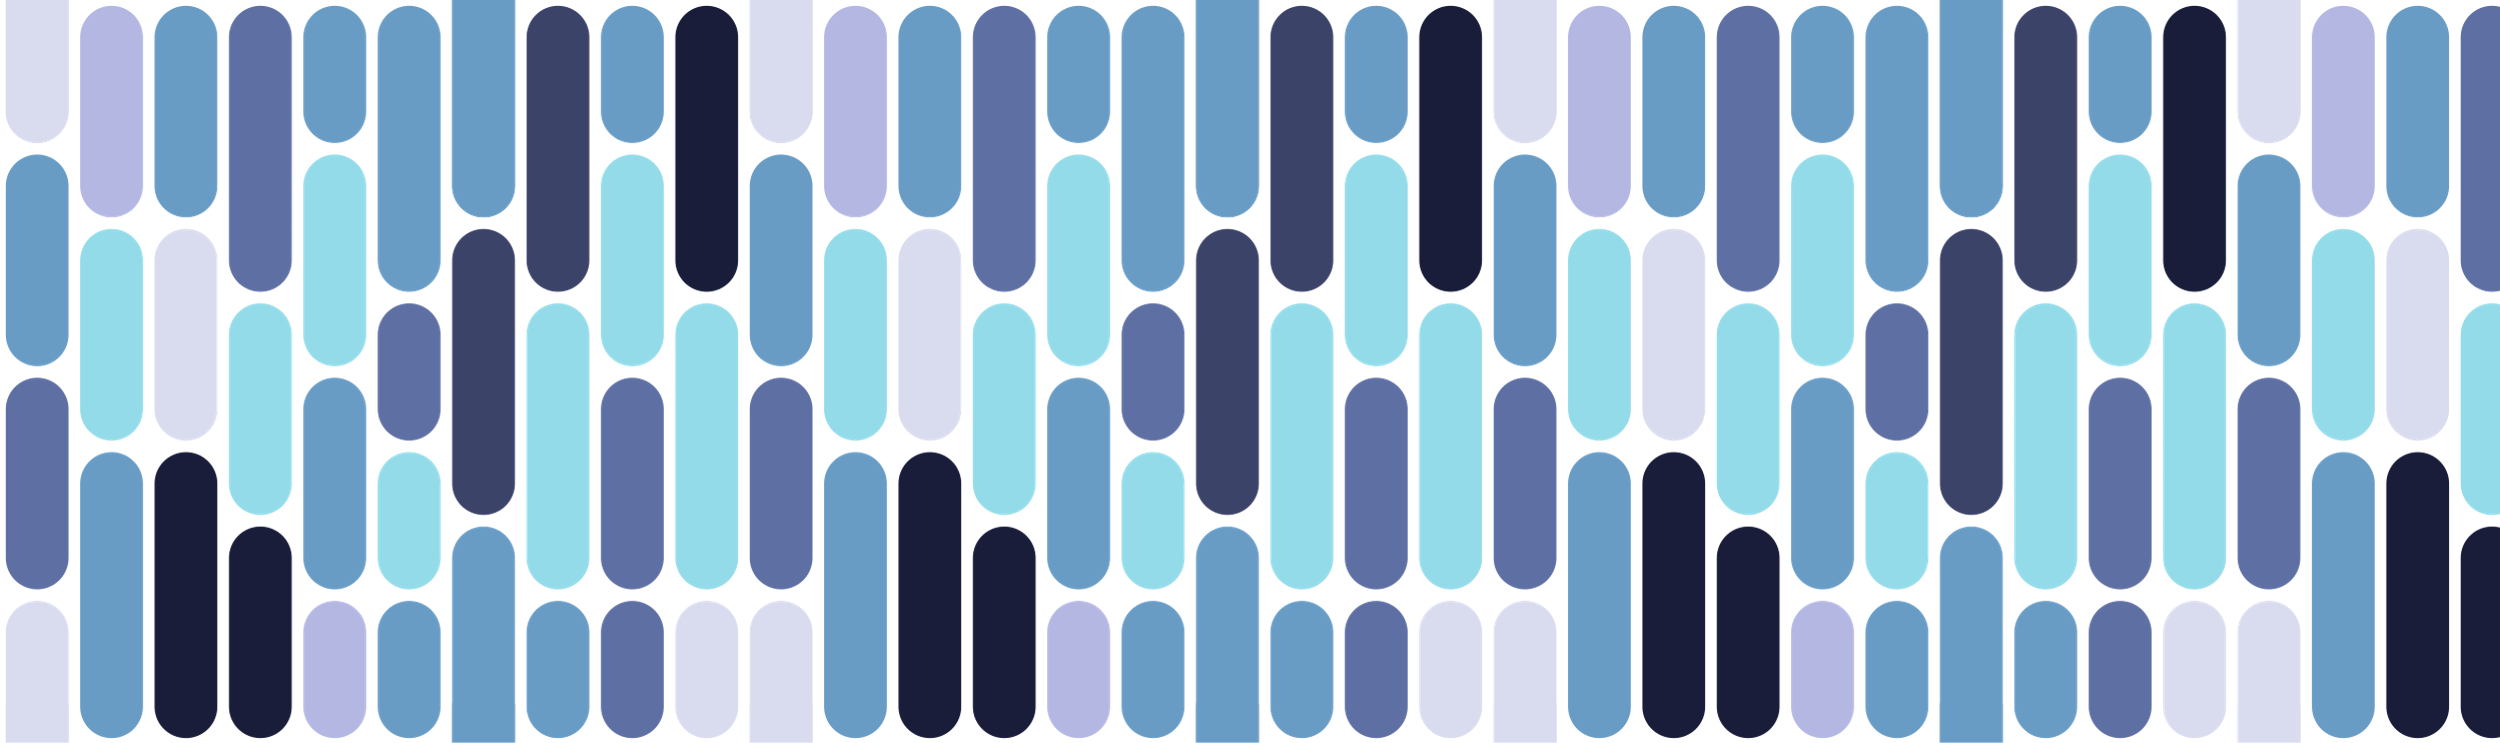
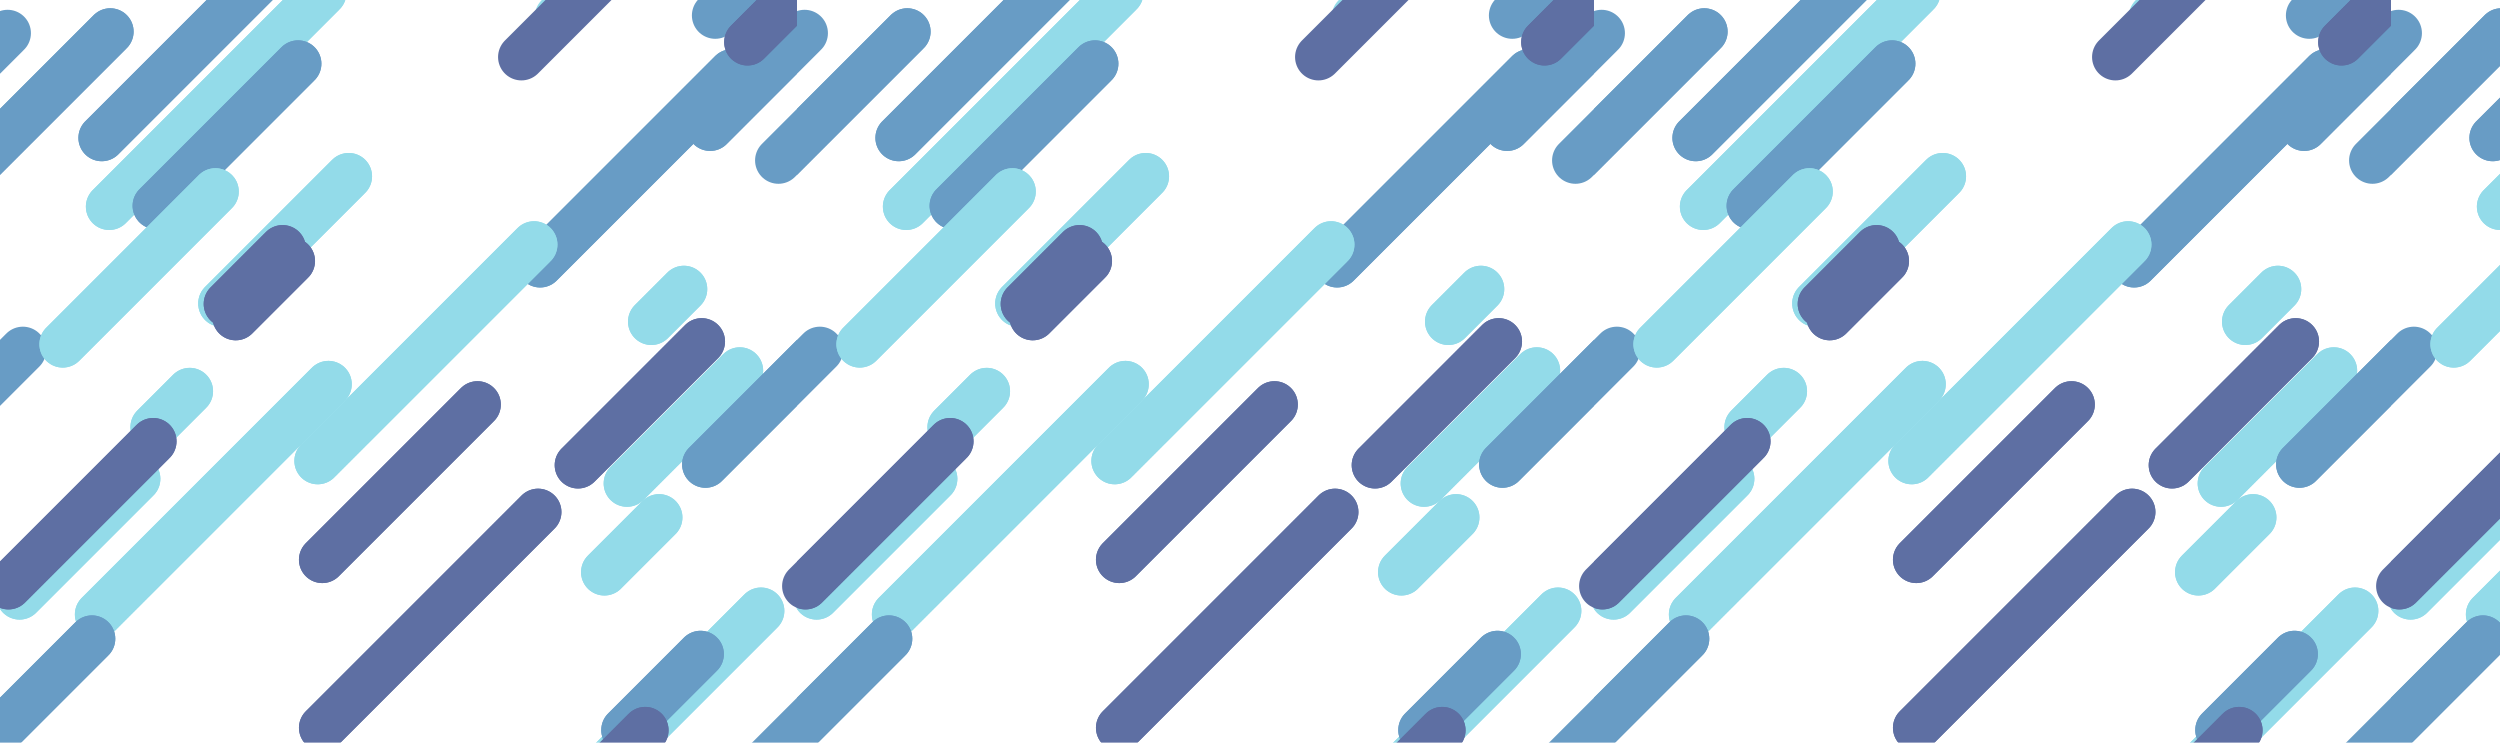
<svg xmlns="http://www.w3.org/2000/svg" style="margin:auto;background:rgba(NaN, NaN, NaN, 0);display:block;z-index:1;position:relative" width="1084" height="322" preserveAspectRatio="xMidYMid" viewBox="0 0 1084 322">
  <defs>
-     <pattern id="pid-0.32277503320149736" x="0" y="0" width="322.56" height="322.56" patternUnits="userSpaceOnUse">
-       <g transform="scale(1.26)">
+     <pattern id="pid-0.7735807359934106" x="0" y="0" width="345.6" height="345.6" patternUnits="userSpaceOnUse">
+       <g transform="scale(1.35)">
        <g>
-           <line x1="12.8" y1="-268.8" x2="12.8" y2="-217.6" stroke="#d9dbee" stroke-width="21.6" stroke-linecap="round" />
-           <line x1="12.8" y1="-12.8" x2="12.8" y2="38.4" stroke="#d9dbee" stroke-width="21.6" stroke-linecap="round" />
-           <line x1="12.8" y1="243.2" x2="12.8" y2="294.4" stroke="#d9dbee" stroke-width="21.6" stroke-linecap="round" />
-           <line x1="12.8" y1="-192" x2="12.8" y2="-140.8" stroke="#689cc5" stroke-width="21.6" stroke-linecap="round" />
-           <line x1="12.8" y1="64" x2="12.8" y2="115.2" stroke="#689cc5" stroke-width="21.6" stroke-linecap="round" />
-           <line x1="12.8" y1="320" x2="12.8" y2="371.2" stroke="#689cc5" stroke-width="21.6" stroke-linecap="round" />
-           <line x1="12.8" y1="-115.2" x2="12.8" y2="-64" stroke="#5e6fa3" stroke-width="21.6" stroke-linecap="round" />
-           <line x1="12.8" y1="140.8" x2="12.8" y2="192" stroke="#5e6fa3" stroke-width="21.6" stroke-linecap="round" />
-           <line x1="12.8" y1="396.8" x2="12.8" y2="448" stroke="#5e6fa3" stroke-width="21.6" stroke-linecap="round" />
-           <line x1="12.8" y1="-38.4" x2="12.8" y2="38.4" stroke="#d9dbee" stroke-width="21.6" stroke-linecap="round" />
-           <line x1="12.8" y1="217.6" x2="12.8" y2="294.4" stroke="#d9dbee" stroke-width="21.6" stroke-linecap="round" />
-           <line x1="12.8" y1="473.6" x2="12.8" y2="550.4" stroke="#d9dbee" stroke-width="21.6" stroke-linecap="round" />
-           <animateTransform attributeName="transform" type="translate" repeatCount="indefinite" dur="50s" keyTimes="0;1" values="0 0;0 256" />
+           <line x1="237.629" x2="201.397" y1="119.053" y2="155.285" stroke-width="15" stroke="#93dbe9" stroke-linecap="round" />
+           <line x1="237.629" x2="201.397" y1="-392.947" y2="-356.715" stroke-width="15" stroke="#93dbe9" stroke-linecap="round" />
+           <line x1="493.629" x2="457.397" y1="-392.947" y2="-356.715" stroke-width="15" stroke="#93dbe9" stroke-linecap="round" />
+           <line x1="749.629" x2="713.397" y1="-392.947" y2="-356.715" stroke-width="15" stroke="#93dbe9" stroke-linecap="round" />
+           <line x1="237.629" x2="201.397" y1="-136.947" y2="-100.715" stroke-width="15" stroke="#93dbe9" stroke-linecap="round" />
+           <line x1="493.629" x2="457.397" y1="-136.947" y2="-100.715" stroke-width="15" stroke="#93dbe9" stroke-linecap="round" />
+           <line x1="749.629" x2="713.397" y1="-136.947" y2="-100.715" stroke-width="15" stroke="#93dbe9" stroke-linecap="round" />
+           <line x1="237.629" x2="201.397" y1="119.053" y2="155.285" stroke-width="15" stroke="#93dbe9" stroke-linecap="round" />
+           <line x1="493.629" x2="457.397" y1="119.053" y2="155.285" stroke-width="15" stroke="#93dbe9" stroke-linecap="round" />
+           <line x1="749.629" x2="713.397" y1="119.053" y2="155.285" stroke-width="15" stroke="#93dbe9" stroke-linecap="round" />
+           <line x1="244.438" x2="179.252" y1="196.214" y2="261.4" stroke-width="15" stroke="#93dbe9" stroke-linecap="round" />
+           <line x1="244.438" x2="179.252" y1="-315.786" y2="-250.6" stroke-width="15" stroke="#93dbe9" stroke-linecap="round" />
+           <line x1="500.438" x2="435.252" y1="-315.786" y2="-250.6" stroke-width="15" stroke="#93dbe9" stroke-linecap="round" />
+           <line x1="756.438" x2="691.252" y1="-315.786" y2="-250.6" stroke-width="15" stroke="#93dbe9" stroke-linecap="round" />
+           <line x1="244.438" x2="179.252" y1="-59.786" y2="5.4" stroke-width="15" stroke="#93dbe9" stroke-linecap="round" />
+           <line x1="500.438" x2="435.252" y1="-59.786" y2="5.4" stroke-width="15" stroke="#93dbe9" stroke-linecap="round" />
+           <line x1="756.438" x2="691.252" y1="-59.786" y2="5.4" stroke-width="15" stroke="#93dbe9" stroke-linecap="round" />
+           <line x1="244.438" x2="179.252" y1="196.214" y2="261.4" stroke-width="15" stroke="#93dbe9" stroke-linecap="round" />
+           <line x1="500.438" x2="435.252" y1="196.214" y2="261.4" stroke-width="15" stroke="#93dbe9" stroke-linecap="round" />
+           <line x1="756.438" x2="691.252" y1="196.214" y2="261.4" stroke-width="15" stroke="#93dbe9" stroke-linecap="round" />
+           <line x1="219.672" x2="209.218" y1="92.858" y2="103.312" stroke-width="15" stroke="#93dbe9" stroke-linecap="round" />
+           <line x1="219.672" x2="209.218" y1="-419.142" y2="-408.688" stroke-width="15" stroke="#93dbe9" stroke-linecap="round" />
+           <line x1="475.672" x2="465.218" y1="-419.142" y2="-408.688" stroke-width="15" stroke="#93dbe9" stroke-linecap="round" />
+           <line x1="731.672" x2="721.218" y1="-419.142" y2="-408.688" stroke-width="15" stroke="#93dbe9" stroke-linecap="round" />
+           <line x1="219.672" x2="209.218" y1="-163.142" y2="-152.688" stroke-width="15" stroke="#93dbe9" stroke-linecap="round" />
+           <line x1="475.672" x2="465.218" y1="-163.142" y2="-152.688" stroke-width="15" stroke="#93dbe9" stroke-linecap="round" />
+           <line x1="731.672" x2="721.218" y1="-163.142" y2="-152.688" stroke-width="15" stroke="#93dbe9" stroke-linecap="round" />
+           <line x1="219.672" x2="209.218" y1="92.858" y2="103.312" stroke-width="15" stroke="#93dbe9" stroke-linecap="round" />
+           <line x1="475.672" x2="465.218" y1="92.858" y2="103.312" stroke-width="15" stroke="#93dbe9" stroke-linecap="round" />
+           <line x1="731.672" x2="721.218" y1="92.858" y2="103.312" stroke-width="15" stroke="#93dbe9" stroke-linecap="round" />
+           <line x1="112.006" x2="71.158" y1="56.634" y2="97.482" stroke-width="15" stroke="#93dbe9" stroke-linecap="round" />
+           <line x1="112.006" x2="71.158" y1="-455.366" y2="-414.518" stroke-width="15" stroke="#93dbe9" stroke-linecap="round" />
+           <line x1="368.006" x2="327.158" y1="-455.366" y2="-414.518" stroke-width="15" stroke="#93dbe9" stroke-linecap="round" />
+           <line x1="624.006" x2="583.158" y1="-455.366" y2="-414.518" stroke-width="15" stroke="#93dbe9" stroke-linecap="round" />
+           <line x1="112.006" x2="71.158" y1="-199.366" y2="-158.518" stroke-width="15" stroke="#93dbe9" stroke-linecap="round" />
+           <line x1="368.006" x2="327.158" y1="-199.366" y2="-158.518" stroke-width="15" stroke="#93dbe9" stroke-linecap="round" />
+           <line x1="624.006" x2="583.158" y1="-199.366" y2="-158.518" stroke-width="15" stroke="#93dbe9" stroke-linecap="round" />
+           <line x1="112.006" x2="71.158" y1="56.634" y2="97.482" stroke-width="15" stroke="#93dbe9" stroke-linecap="round" />
+           <line x1="368.006" x2="327.158" y1="56.634" y2="97.482" stroke-width="15" stroke="#93dbe9" stroke-linecap="round" />
+           <line x1="624.006" x2="583.158" y1="56.634" y2="97.482" stroke-width="15" stroke="#93dbe9" stroke-linecap="round" />
+           <line x1="60.933" x2="49.389" y1="125.657" y2="137.201" stroke-width="15" stroke="#93dbe9" stroke-linecap="round" />
+           <line x1="60.933" x2="49.389" y1="-386.343" y2="-374.799" stroke-width="15" stroke="#93dbe9" stroke-linecap="round" />
+           <line x1="316.933" x2="305.389" y1="-386.343" y2="-374.799" stroke-width="15" stroke="#93dbe9" stroke-linecap="round" />
+           <line x1="572.933" x2="561.389" y1="-386.343" y2="-374.799" stroke-width="15" stroke="#93dbe9" stroke-linecap="round" />
+           <line x1="60.933" x2="49.389" y1="-130.343" y2="-118.799" stroke-width="15" stroke="#93dbe9" stroke-linecap="round" />
+           <line x1="316.933" x2="305.389" y1="-130.343" y2="-118.799" stroke-width="15" stroke="#93dbe9" stroke-linecap="round" />
+           <line x1="572.933" x2="561.389" y1="-130.343" y2="-118.799" stroke-width="15" stroke="#93dbe9" stroke-linecap="round" />
+           <line x1="60.933" x2="49.389" y1="125.657" y2="137.201" stroke-width="15" stroke="#93dbe9" stroke-linecap="round" />
+           <line x1="316.933" x2="305.389" y1="125.657" y2="137.201" stroke-width="15" stroke="#93dbe9" stroke-linecap="round" />
+           <line x1="572.933" x2="561.389" y1="125.657" y2="137.201" stroke-width="15" stroke="#93dbe9" stroke-linecap="round" />
+           <line x1="103.783" x2="35.085" y1="-2.328" y2="66.37" stroke-width="15" stroke="#93dbe9" stroke-linecap="round" />
+           <line x1="103.783" x2="35.085" y1="-514.328" y2="-445.63" stroke-width="15" stroke="#93dbe9" stroke-linecap="round" />
+           <line x1="359.783" x2="291.085" y1="-514.328" y2="-445.63" stroke-width="15" stroke="#93dbe9" stroke-linecap="round" />
+           <line x1="615.783" x2="547.085" y1="-514.328" y2="-445.63" stroke-width="15" stroke="#93dbe9" stroke-linecap="round" />
+           <line x1="103.783" x2="35.085" y1="-258.328" y2="-189.63" stroke-width="15" stroke="#93dbe9" stroke-linecap="round" />
+           <line x1="359.783" x2="291.085" y1="-258.328" y2="-189.63" stroke-width="15" stroke="#93dbe9" stroke-linecap="round" />
+           <line x1="615.783" x2="547.085" y1="-258.328" y2="-189.63" stroke-width="15" stroke="#93dbe9" stroke-linecap="round" />
+           <line x1="103.783" x2="35.085" y1="-2.328" y2="66.37" stroke-width="15" stroke="#93dbe9" stroke-linecap="round" />
+           <line x1="359.783" x2="291.085" y1="-2.328" y2="66.37" stroke-width="15" stroke="#93dbe9" stroke-linecap="round" />
+           <line x1="615.783" x2="547.085" y1="-2.328" y2="66.37" stroke-width="15" stroke="#93dbe9" stroke-linecap="round" />
+           <line x1="103.783" x2="35.085" y1="253.672" y2="322.37" stroke-width="15" stroke="#93dbe9" stroke-linecap="round" />
+           <line x1="211.699" x2="194.135" y1="166.217" y2="183.781" stroke-width="15" stroke="#93dbe9" stroke-linecap="round" />
+           <line x1="211.699" x2="194.135" y1="-345.783" y2="-328.219" stroke-width="15" stroke="#93dbe9" stroke-linecap="round" />
+           <line x1="467.699" x2="450.135" y1="-345.783" y2="-328.219" stroke-width="15" stroke="#93dbe9" stroke-linecap="round" />
+           <line x1="723.699" x2="706.135" y1="-345.783" y2="-328.219" stroke-width="15" stroke="#93dbe9" stroke-linecap="round" />
+           <line x1="211.699" x2="194.135" y1="-89.783" y2="-72.219" stroke-width="15" stroke="#93dbe9" stroke-linecap="round" />
+           <line x1="467.699" x2="450.135" y1="-89.783" y2="-72.219" stroke-width="15" stroke="#93dbe9" stroke-linecap="round" />
+           <line x1="723.699" x2="706.135" y1="-89.783" y2="-72.219" stroke-width="15" stroke="#93dbe9" stroke-linecap="round" />
+           <line x1="211.699" x2="194.135" y1="166.217" y2="183.781" stroke-width="15" stroke="#93dbe9" stroke-linecap="round" />
+           <line x1="467.699" x2="450.135" y1="166.217" y2="183.781" stroke-width="15" stroke="#93dbe9" stroke-linecap="round" />
+           <line x1="723.699" x2="706.135" y1="166.217" y2="183.781" stroke-width="15" stroke="#93dbe9" stroke-linecap="round" />
+           <line x1="44.013" x2="6.292" y1="153.795" y2="191.516" stroke-width="15" stroke="#93dbe9" stroke-linecap="round" />
+           <line x1="44.013" x2="6.292" y1="-358.205" y2="-320.484" stroke-width="15" stroke="#93dbe9" stroke-linecap="round" />
+           <line x1="300.013" x2="262.292" y1="-358.205" y2="-320.484" stroke-width="15" stroke="#93dbe9" stroke-linecap="round" />
+           <line x1="556.013" x2="518.292" y1="-358.205" y2="-320.484" stroke-width="15" stroke="#93dbe9" stroke-linecap="round" />
+           <line x1="44.013" x2="6.292" y1="-102.205" y2="-64.484" stroke-width="15" stroke="#93dbe9" stroke-linecap="round" />
+           <line x1="300.013" x2="262.292" y1="-102.205" y2="-64.484" stroke-width="15" stroke="#93dbe9" stroke-linecap="round" />
+           <line x1="556.013" x2="518.292" y1="-102.205" y2="-64.484" stroke-width="15" stroke="#93dbe9" stroke-linecap="round" />
+           <line x1="44.013" x2="6.292" y1="153.795" y2="191.516" stroke-width="15" stroke="#93dbe9" stroke-linecap="round" />
+           <line x1="300.013" x2="262.292" y1="153.795" y2="191.516" stroke-width="15" stroke="#93dbe9" stroke-linecap="round" />
+           <line x1="556.013" x2="518.292" y1="153.795" y2="191.516" stroke-width="15" stroke="#93dbe9" stroke-linecap="round" />
+           <line x1="105.492" x2="31.55" y1="123.417" y2="197.36" stroke-width="15" stroke="#93dbe9" stroke-linecap="round" />
+           <line x1="105.492" x2="31.55" y1="-388.583" y2="-314.64" stroke-width="15" stroke="#93dbe9" stroke-linecap="round" />
+           <line x1="361.492" x2="287.55" y1="-388.583" y2="-314.64" stroke-width="15" stroke="#93dbe9" stroke-linecap="round" />
+           <line x1="617.492" x2="543.55" y1="-388.583" y2="-314.64" stroke-width="15" stroke="#93dbe9" stroke-linecap="round" />
+           <line x1="105.492" x2="31.55" y1="-132.583" y2="-58.64" stroke-width="15" stroke="#93dbe9" stroke-linecap="round" />
+           <line x1="361.492" x2="287.55" y1="-132.583" y2="-58.64" stroke-width="15" stroke="#93dbe9" stroke-linecap="round" />
+           <line x1="617.492" x2="543.55" y1="-132.583" y2="-58.64" stroke-width="15" stroke="#93dbe9" stroke-linecap="round" />
+           <line x1="105.492" x2="31.55" y1="123.417" y2="197.36" stroke-width="15" stroke="#93dbe9" stroke-linecap="round" />
+           <line x1="361.492" x2="287.55" y1="123.417" y2="197.36" stroke-width="15" stroke="#93dbe9" stroke-linecap="round" />
+           <line x1="617.492" x2="543.55" y1="123.417" y2="197.36" stroke-width="15" stroke="#93dbe9" stroke-linecap="round" />
+           <animateTransform attributeName="transform" type="translate" values="0 0;-256 256" keyTimes="0;1" repeatCount="indefinite" dur="10s" />
        </g>
        <g>
-           <line x1="38.4" y1="-243.2" x2="38.4" y2="-192" stroke="#b3b7e2" stroke-width="21.6" stroke-linecap="round" />
-           <line x1="38.4" y1="12.8" x2="38.4" y2="64" stroke="#b3b7e2" stroke-width="21.6" stroke-linecap="round" />
-           <line x1="38.4" y1="268.8" x2="38.4" y2="320" stroke="#b3b7e2" stroke-width="21.6" stroke-linecap="round" />
-           <line x1="38.4" y1="-166.4" x2="38.4" y2="-115.2" stroke="#93dbe9" stroke-width="21.6" stroke-linecap="round" />
-           <line x1="38.4" y1="89.6" x2="38.4" y2="140.8" stroke="#93dbe9" stroke-width="21.6" stroke-linecap="round" />
-           <line x1="38.4" y1="345.6" x2="38.4" y2="396.8" stroke="#93dbe9" stroke-width="21.6" stroke-linecap="round" />
-           <line x1="38.4" y1="-89.6" x2="38.4" y2="-12.8" stroke="#689cc5" stroke-width="21.6" stroke-linecap="round" />
-           <line x1="38.4" y1="166.4" x2="38.4" y2="243.2" stroke="#689cc5" stroke-width="21.6" stroke-linecap="round" />
-           <line x1="38.4" y1="422.4" x2="38.4" y2="499.2" stroke="#689cc5" stroke-width="21.6" stroke-linecap="round" />
-           <animateTransform attributeName="transform" type="translate" repeatCount="indefinite" dur="16.667s" keyTimes="0;1" values="0 0;0 -256" />
+           <line x1="95.736" x2="50.085" y1="20.457" y2="66.107" stroke-width="15" stroke="#689cc5" stroke-linecap="round" />
+           <line x1="95.736" x2="50.085" y1="-491.543" y2="-445.893" stroke-width="15" stroke="#689cc5" stroke-linecap="round" />
+           <line x1="351.736" x2="306.085" y1="-491.543" y2="-445.893" stroke-width="15" stroke="#689cc5" stroke-linecap="round" />
+           <line x1="607.736" x2="562.085" y1="-491.543" y2="-445.893" stroke-width="15" stroke="#689cc5" stroke-linecap="round" />
+           <line x1="95.736" x2="50.085" y1="-235.543" y2="-189.893" stroke-width="15" stroke="#689cc5" stroke-linecap="round" />
+           <line x1="351.736" x2="306.085" y1="-235.543" y2="-189.893" stroke-width="15" stroke="#689cc5" stroke-linecap="round" />
+           <line x1="607.736" x2="562.085" y1="-235.543" y2="-189.893" stroke-width="15" stroke="#689cc5" stroke-linecap="round" />
+           <line x1="95.736" x2="50.085" y1="20.457" y2="66.107" stroke-width="15" stroke="#689cc5" stroke-linecap="round" />
+           <line x1="351.736" x2="306.085" y1="20.457" y2="66.107" stroke-width="15" stroke="#689cc5" stroke-linecap="round" />
+           <line x1="607.736" x2="562.085" y1="20.457" y2="66.107" stroke-width="15" stroke="#689cc5" stroke-linecap="round" />
+           <line x1="263.343" x2="226.596" y1="112.429" y2="149.177" stroke-width="15" stroke="#689cc5" stroke-linecap="round" />
+           <line x1="263.343" x2="226.596" y1="-399.571" y2="-362.823" stroke-width="15" stroke="#689cc5" stroke-linecap="round" />
+           <line x1="519.343" x2="482.596" y1="-399.571" y2="-362.823" stroke-width="15" stroke="#689cc5" stroke-linecap="round" />
+           <line x1="775.343" x2="738.596" y1="-399.571" y2="-362.823" stroke-width="15" stroke="#689cc5" stroke-linecap="round" />
+           <line x1="263.343" x2="226.596" y1="-143.571" y2="-106.823" stroke-width="15" stroke="#689cc5" stroke-linecap="round" />
+           <line x1="519.343" x2="482.596" y1="-143.571" y2="-106.823" stroke-width="15" stroke="#689cc5" stroke-linecap="round" />
+           <line x1="775.343" x2="738.596" y1="-143.571" y2="-106.823" stroke-width="15" stroke="#689cc5" stroke-linecap="round" />
+           <line x1="263.343" x2="226.596" y1="112.429" y2="149.177" stroke-width="15" stroke="#689cc5" stroke-linecap="round" />
+           <line x1="519.343" x2="482.596" y1="112.429" y2="149.177" stroke-width="15" stroke="#689cc5" stroke-linecap="round" />
+           <line x1="775.343" x2="738.596" y1="112.429" y2="149.177" stroke-width="15" stroke="#689cc5" stroke-linecap="round" />
+           <line x1="7.343" x2="-29.404" y1="112.429" y2="149.177" stroke-width="15" stroke="#689cc5" stroke-linecap="round" />
+           <line x1="29.534" x2="-26.261" y1="205.168" y2="260.963" stroke-width="15" stroke="#689cc5" stroke-linecap="round" />
+           <line x1="29.534" x2="-26.261" y1="-306.832" y2="-251.037" stroke-width="15" stroke="#689cc5" stroke-linecap="round" />
+           <line x1="285.534" x2="229.739" y1="-306.832" y2="-251.037" stroke-width="15" stroke="#689cc5" stroke-linecap="round" />
+           <line x1="541.534" x2="485.739" y1="-306.832" y2="-251.037" stroke-width="15" stroke="#689cc5" stroke-linecap="round" />
+           <line x1="29.534" x2="-26.261" y1="-50.832" y2="4.963" stroke-width="15" stroke="#689cc5" stroke-linecap="round" />
+           <line x1="285.534" x2="229.739" y1="-50.832" y2="4.963" stroke-width="15" stroke="#689cc5" stroke-linecap="round" />
+           <line x1="541.534" x2="485.739" y1="-50.832" y2="4.963" stroke-width="15" stroke="#689cc5" stroke-linecap="round" />
+           <line x1="29.534" x2="-26.261" y1="205.168" y2="260.963" stroke-width="15" stroke="#689cc5" stroke-linecap="round" />
+           <line x1="285.534" x2="229.739" y1="205.168" y2="260.963" stroke-width="15" stroke="#689cc5" stroke-linecap="round" />
+           <line x1="541.534" x2="485.739" y1="205.168" y2="260.963" stroke-width="15" stroke="#689cc5" stroke-linecap="round" />
+           <line x1="235.025" x2="173.489" y1="23.307" y2="84.842" stroke-width="15" stroke="#689cc5" stroke-linecap="round" />
+           <line x1="235.025" x2="173.489" y1="-488.693" y2="-427.158" stroke-width="15" stroke="#689cc5" stroke-linecap="round" />
+           <line x1="491.025" x2="429.489" y1="-488.693" y2="-427.158" stroke-width="15" stroke="#689cc5" stroke-linecap="round" />
+           <line x1="747.025" x2="685.489" y1="-488.693" y2="-427.158" stroke-width="15" stroke="#689cc5" stroke-linecap="round" />
+           <line x1="235.025" x2="173.489" y1="-232.693" y2="-171.158" stroke-width="15" stroke="#689cc5" stroke-linecap="round" />
+           <line x1="491.025" x2="429.489" y1="-232.693" y2="-171.158" stroke-width="15" stroke="#689cc5" stroke-linecap="round" />
+           <line x1="747.025" x2="685.489" y1="-232.693" y2="-171.158" stroke-width="15" stroke="#689cc5" stroke-linecap="round" />
+           <line x1="235.025" x2="173.489" y1="23.307" y2="84.842" stroke-width="15" stroke="#689cc5" stroke-linecap="round" />
+           <line x1="491.025" x2="429.489" y1="23.307" y2="84.842" stroke-width="15" stroke="#689cc5" stroke-linecap="round" />
+           <line x1="747.025" x2="685.489" y1="23.307" y2="84.842" stroke-width="15" stroke="#689cc5" stroke-linecap="round" />
+           <line x1="225.01" x2="200.624" y1="210.105" y2="234.491" stroke-width="15" stroke="#689cc5" stroke-linecap="round" />
+           <line x1="225.01" x2="200.624" y1="-301.895" y2="-277.509" stroke-width="15" stroke="#689cc5" stroke-linecap="round" />
+           <line x1="481.01" x2="456.624" y1="-301.895" y2="-277.509" stroke-width="15" stroke="#689cc5" stroke-linecap="round" />
+           <line x1="737.01" x2="712.624" y1="-301.895" y2="-277.509" stroke-width="15" stroke="#689cc5" stroke-linecap="round" />
+           <line x1="225.01" x2="200.624" y1="-45.895" y2="-21.509" stroke-width="15" stroke="#689cc5" stroke-linecap="round" />
+           <line x1="481.01" x2="456.624" y1="-45.895" y2="-21.509" stroke-width="15" stroke="#689cc5" stroke-linecap="round" />
+           <line x1="737.01" x2="712.624" y1="-45.895" y2="-21.509" stroke-width="15" stroke="#689cc5" stroke-linecap="round" />
+           <line x1="225.01" x2="200.624" y1="210.105" y2="234.491" stroke-width="15" stroke="#689cc5" stroke-linecap="round" />
+           <line x1="481.01" x2="456.624" y1="210.105" y2="234.491" stroke-width="15" stroke="#689cc5" stroke-linecap="round" />
+           <line x1="737.01" x2="712.624" y1="210.105" y2="234.491" stroke-width="15" stroke="#689cc5" stroke-linecap="round" />
+           <line x1="171.55" x2="102.053" y1="78.559" y2="148.056" stroke-width="15" stroke="#93dbe9" stroke-linecap="round" />
+           <line x1="171.55" x2="102.053" y1="-433.441" y2="-363.944" stroke-width="15" stroke="#93dbe9" stroke-linecap="round" />
+           <line x1="427.55" x2="358.053" y1="-433.441" y2="-363.944" stroke-width="15" stroke="#93dbe9" stroke-linecap="round" />
+           <line x1="683.55" x2="614.053" y1="-433.441" y2="-363.944" stroke-width="15" stroke="#93dbe9" stroke-linecap="round" />
+           <line x1="171.55" x2="102.053" y1="-177.441" y2="-107.944" stroke-width="15" stroke="#93dbe9" stroke-linecap="round" />
+           <line x1="427.55" x2="358.053" y1="-177.441" y2="-107.944" stroke-width="15" stroke="#93dbe9" stroke-linecap="round" />
+           <line x1="683.55" x2="614.053" y1="-177.441" y2="-107.944" stroke-width="15" stroke="#93dbe9" stroke-linecap="round" />
+           <line x1="171.55" x2="102.053" y1="78.559" y2="148.056" stroke-width="15" stroke="#93dbe9" stroke-linecap="round" />
+           <line x1="427.55" x2="358.053" y1="78.559" y2="148.056" stroke-width="15" stroke="#93dbe9" stroke-linecap="round" />
+           <line x1="683.55" x2="614.053" y1="78.559" y2="148.056" stroke-width="15" stroke="#93dbe9" stroke-linecap="round" />
+           <line x1="258.436" x2="228.099" y1="10.646" y2="40.983" stroke-width="15" stroke="#689cc5" stroke-linecap="round" />
+           <line x1="258.436" x2="228.099" y1="-501.354" y2="-471.017" stroke-width="15" stroke="#689cc5" stroke-linecap="round" />
+           <line x1="514.436" x2="484.099" y1="-501.354" y2="-471.017" stroke-width="15" stroke="#689cc5" stroke-linecap="round" />
+           <line x1="770.436" x2="740.099" y1="-501.354" y2="-471.017" stroke-width="15" stroke="#689cc5" stroke-linecap="round" />
+           <line x1="258.436" x2="228.099" y1="-245.354" y2="-215.017" stroke-width="15" stroke="#689cc5" stroke-linecap="round" />
+           <line x1="514.436" x2="484.099" y1="-245.354" y2="-215.017" stroke-width="15" stroke="#689cc5" stroke-linecap="round" />
+           <line x1="770.436" x2="740.099" y1="-245.354" y2="-215.017" stroke-width="15" stroke="#689cc5" stroke-linecap="round" />
+           <line x1="258.436" x2="228.099" y1="10.646" y2="40.983" stroke-width="15" stroke="#689cc5" stroke-linecap="round" />
+           <line x1="514.436" x2="484.099" y1="10.646" y2="40.983" stroke-width="15" stroke="#689cc5" stroke-linecap="round" />
+           <line x1="770.436" x2="740.099" y1="10.646" y2="40.983" stroke-width="15" stroke="#689cc5" stroke-linecap="round" />
+           <line x1="2.436" x2="-27.901" y1="10.646" y2="40.983" stroke-width="15" stroke="#689cc5" stroke-linecap="round" />
+           <line x1="35.416" x2="-5.967" y1="10.152" y2="51.535" stroke-width="15" stroke="#689cc5" stroke-linecap="round" />
+           <line x1="35.416" x2="-5.967" y1="-501.848" y2="-460.465" stroke-width="15" stroke="#689cc5" stroke-linecap="round" />
+           <line x1="291.416" x2="250.033" y1="-501.848" y2="-460.465" stroke-width="15" stroke="#689cc5" stroke-linecap="round" />
+           <line x1="547.416" x2="506.033" y1="-501.848" y2="-460.465" stroke-width="15" stroke="#689cc5" stroke-linecap="round" />
+           <line x1="35.416" x2="-5.967" y1="-245.848" y2="-204.465" stroke-width="15" stroke="#689cc5" stroke-linecap="round" />
+           <line x1="291.416" x2="250.033" y1="-245.848" y2="-204.465" stroke-width="15" stroke="#689cc5" stroke-linecap="round" />
+           <line x1="547.416" x2="506.033" y1="-245.848" y2="-204.465" stroke-width="15" stroke="#689cc5" stroke-linecap="round" />
+           <line x1="35.416" x2="-5.967" y1="10.152" y2="51.535" stroke-width="15" stroke="#689cc5" stroke-linecap="round" />
+           <line x1="291.416" x2="250.033" y1="10.152" y2="51.535" stroke-width="15" stroke="#689cc5" stroke-linecap="round" />
+           <line x1="547.416" x2="506.033" y1="10.152" y2="51.535" stroke-width="15" stroke="#689cc5" stroke-linecap="round" />
+           <line x1="90.763" x2="72.925" y1="79.79" y2="97.628" stroke-width="15" stroke="#5e6fa3" stroke-linecap="round" />
+           <line x1="90.763" x2="72.925" y1="-432.21" y2="-414.372" stroke-width="15" stroke="#5e6fa3" stroke-linecap="round" />
+           <line x1="346.763" x2="328.925" y1="-432.21" y2="-414.372" stroke-width="15" stroke="#5e6fa3" stroke-linecap="round" />
+           <line x1="602.763" x2="584.925" y1="-432.21" y2="-414.372" stroke-width="15" stroke="#5e6fa3" stroke-linecap="round" />
+           <line x1="90.763" x2="72.925" y1="-176.21" y2="-158.372" stroke-width="15" stroke="#5e6fa3" stroke-linecap="round" />
+           <line x1="346.763" x2="328.925" y1="-176.21" y2="-158.372" stroke-width="15" stroke="#5e6fa3" stroke-linecap="round" />
+           <line x1="602.763" x2="584.925" y1="-176.21" y2="-158.372" stroke-width="15" stroke="#5e6fa3" stroke-linecap="round" />
+           <line x1="90.763" x2="72.925" y1="79.79" y2="97.628" stroke-width="15" stroke="#5e6fa3" stroke-linecap="round" />
+           <line x1="346.763" x2="328.925" y1="79.79" y2="97.628" stroke-width="15" stroke="#5e6fa3" stroke-linecap="round" />
+           <line x1="602.763" x2="584.925" y1="79.79" y2="97.628" stroke-width="15" stroke="#5e6fa3" stroke-linecap="round" />
+           <animateTransform attributeName="transform" type="translate" values="0 0;-256 256" keyTimes="0;1" repeatCount="indefinite" dur="5s" />
        </g>
        <g>
-           <line x1="64" y1="-243.2" x2="64" y2="-192" stroke="#689cc5" stroke-width="21.6" stroke-linecap="round" />
-           <line x1="64" y1="12.8" x2="64" y2="64" stroke="#689cc5" stroke-width="21.6" stroke-linecap="round" />
-           <line x1="64" y1="268.8" x2="64" y2="320" stroke="#689cc5" stroke-width="21.6" stroke-linecap="round" />
-           <line x1="64" y1="-166.4" x2="64" y2="-115.2" stroke="#d9dbee" stroke-width="21.6" stroke-linecap="round" />
-           <line x1="64" y1="89.6" x2="64" y2="140.8" stroke="#d9dbee" stroke-width="21.6" stroke-linecap="round" />
-           <line x1="64" y1="345.6" x2="64" y2="396.8" stroke="#d9dbee" stroke-width="21.6" stroke-linecap="round" />
-           <line x1="64" y1="-89.6" x2="64" y2="-12.8" stroke="#191d3a" stroke-width="21.6" stroke-linecap="round" />
-           <line x1="64" y1="166.4" x2="64" y2="243.2" stroke="#191d3a" stroke-width="21.6" stroke-linecap="round" />
-           <line x1="64" y1="422.4" x2="64" y2="499.2" stroke="#191d3a" stroke-width="21.6" stroke-linecap="round" />
-           <animateTransform attributeName="transform" type="translate" repeatCount="indefinite" dur="25s" keyTimes="0;1" values="0 0;0 -256" />
-         </g>
-         <g>
-           <line x1="89.6" y1="-243.2" x2="89.6" y2="-166.4" stroke="#5e6fa3" stroke-width="21.6" stroke-linecap="round" />
-           <line x1="89.6" y1="12.8" x2="89.6" y2="89.6" stroke="#5e6fa3" stroke-width="21.6" stroke-linecap="round" />
-           <line x1="89.6" y1="268.8" x2="89.6" y2="345.6" stroke="#5e6fa3" stroke-width="21.6" stroke-linecap="round" />
-           <line x1="89.6" y1="-140.8" x2="89.6" y2="-89.6" stroke="#93dbe9" stroke-width="21.6" stroke-linecap="round" />
-           <line x1="89.6" y1="115.2" x2="89.6" y2="166.4" stroke="#93dbe9" stroke-width="21.6" stroke-linecap="round" />
-           <line x1="89.6" y1="371.2" x2="89.6" y2="422.4" stroke="#93dbe9" stroke-width="21.6" stroke-linecap="round" />
-           <line x1="89.6" y1="-64" x2="89.6" y2="-12.8" stroke="#191d3a" stroke-width="21.6" stroke-linecap="round" />
-           <line x1="89.6" y1="192" x2="89.6" y2="243.2" stroke="#191d3a" stroke-width="21.6" stroke-linecap="round" />
-           <line x1="89.6" y1="448" x2="89.6" y2="499.2" stroke="#191d3a" stroke-width="21.6" stroke-linecap="round" />
-           <animateTransform attributeName="transform" type="translate" repeatCount="indefinite" dur="16.667s" keyTimes="0;1" values="0 0;0 -256" />
-         </g>
-         <g>
-           <line x1="115.2" y1="-243.2" x2="115.2" y2="-217.6" stroke="#689cc5" stroke-width="21.6" stroke-linecap="round" />
-           <line x1="115.2" y1="12.8" x2="115.2" y2="38.4" stroke="#689cc5" stroke-width="21.6" stroke-linecap="round" />
-           <line x1="115.2" y1="268.8" x2="115.2" y2="294.4" stroke="#689cc5" stroke-width="21.6" stroke-linecap="round" />
-           <line x1="115.2" y1="-192" x2="115.2" y2="-140.8" stroke="#93dbe9" stroke-width="21.6" stroke-linecap="round" />
-           <line x1="115.2" y1="64" x2="115.2" y2="115.2" stroke="#93dbe9" stroke-width="21.6" stroke-linecap="round" />
-           <line x1="115.2" y1="320" x2="115.2" y2="371.2" stroke="#93dbe9" stroke-width="21.6" stroke-linecap="round" />
-           <line x1="115.2" y1="-115.2" x2="115.2" y2="-64" stroke="#689cc5" stroke-width="21.6" stroke-linecap="round" />
-           <line x1="115.2" y1="140.8" x2="115.2" y2="192" stroke="#689cc5" stroke-width="21.6" stroke-linecap="round" />
-           <line x1="115.2" y1="396.8" x2="115.2" y2="448" stroke="#689cc5" stroke-width="21.6" stroke-linecap="round" />
-           <line x1="115.2" y1="-38.4" x2="115.2" y2="-12.8" stroke="#b3b7e2" stroke-width="21.6" stroke-linecap="round" />
-           <line x1="115.2" y1="217.6" x2="115.2" y2="243.2" stroke="#b3b7e2" stroke-width="21.6" stroke-linecap="round" />
-           <line x1="115.2" y1="473.6" x2="115.2" y2="499.2" stroke="#b3b7e2" stroke-width="21.6" stroke-linecap="round" />
-           <animateTransform attributeName="transform" type="translate" repeatCount="indefinite" dur="25s" keyTimes="0;1" values="0 0;0 256" />
-         </g>
-         <g>
-           <line x1="140.8" y1="-243.2" x2="140.8" y2="-166.4" stroke="#689cc5" stroke-width="21.6" stroke-linecap="round" />
-           <line x1="140.8" y1="12.8" x2="140.8" y2="89.6" stroke="#689cc5" stroke-width="21.6" stroke-linecap="round" />
-           <line x1="140.8" y1="268.8" x2="140.8" y2="345.6" stroke="#689cc5" stroke-width="21.6" stroke-linecap="round" />
-           <line x1="140.8" y1="-140.8" x2="140.8" y2="-115.2" stroke="#5e6fa3" stroke-width="21.6" stroke-linecap="round" />
-           <line x1="140.8" y1="115.2" x2="140.8" y2="140.8" stroke="#5e6fa3" stroke-width="21.6" stroke-linecap="round" />
-           <line x1="140.8" y1="371.2" x2="140.8" y2="396.8" stroke="#5e6fa3" stroke-width="21.6" stroke-linecap="round" />
-           <line x1="140.8" y1="-89.6" x2="140.8" y2="-64" stroke="#93dbe9" stroke-width="21.6" stroke-linecap="round" />
-           <line x1="140.8" y1="166.4" x2="140.8" y2="192" stroke="#93dbe9" stroke-width="21.6" stroke-linecap="round" />
-           <line x1="140.8" y1="422.4" x2="140.8" y2="448" stroke="#93dbe9" stroke-width="21.6" stroke-linecap="round" />
-           <line x1="140.8" y1="-38.4" x2="140.8" y2="-12.8" stroke="#689cc5" stroke-width="21.6" stroke-linecap="round" />
-           <line x1="140.8" y1="217.6" x2="140.8" y2="243.2" stroke="#689cc5" stroke-width="21.6" stroke-linecap="round" />
-           <line x1="140.8" y1="473.6" x2="140.8" y2="499.2" stroke="#689cc5" stroke-width="21.6" stroke-linecap="round" />
-           <animateTransform attributeName="transform" type="translate" repeatCount="indefinite" dur="50s" keyTimes="0;1" values="0 0;0 256" />
-         </g>
-         <g>
-           <line x1="166.4" y1="-268.8" x2="166.4" y2="-192" stroke="#689cc5" stroke-width="21.6" stroke-linecap="round" />
-           <line x1="166.4" y1="-12.8" x2="166.4" y2="64" stroke="#689cc5" stroke-width="21.6" stroke-linecap="round" />
-           <line x1="166.4" y1="243.2" x2="166.4" y2="320" stroke="#689cc5" stroke-width="21.6" stroke-linecap="round" />
-           <line x1="166.4" y1="-166.4" x2="166.4" y2="-89.6" stroke="#3b4368" stroke-width="21.6" stroke-linecap="round" />
-           <line x1="166.4" y1="89.6" x2="166.4" y2="166.4" stroke="#3b4368" stroke-width="21.6" stroke-linecap="round" />
-           <line x1="166.4" y1="345.6" x2="166.4" y2="422.4" stroke="#3b4368" stroke-width="21.6" stroke-linecap="round" />
-           <line x1="166.4" y1="-64" x2="166.4" y2="64" stroke="#689cc5" stroke-width="21.6" stroke-linecap="round" />
-           <line x1="166.4" y1="192" x2="166.4" y2="320" stroke="#689cc5" stroke-width="21.6" stroke-linecap="round" />
-           <line x1="166.4" y1="448" x2="166.4" y2="576" stroke="#689cc5" stroke-width="21.6" stroke-linecap="round" />
-           <animateTransform attributeName="transform" type="translate" repeatCount="indefinite" dur="50s" keyTimes="0;1" values="0 0;0 -256" />
-         </g>
-         <g>
-           <line x1="192" y1="-243.2" x2="192" y2="-166.4" stroke="#3b4368" stroke-width="21.6" stroke-linecap="round" />
-           <line x1="192" y1="12.8" x2="192" y2="89.6" stroke="#3b4368" stroke-width="21.6" stroke-linecap="round" />
-           <line x1="192" y1="268.8" x2="192" y2="345.6" stroke="#3b4368" stroke-width="21.6" stroke-linecap="round" />
-           <line x1="192" y1="-140.8" x2="192" y2="-64" stroke="#93dbe9" stroke-width="21.6" stroke-linecap="round" />
-           <line x1="192" y1="115.2" x2="192" y2="192" stroke="#93dbe9" stroke-width="21.6" stroke-linecap="round" />
-           <line x1="192" y1="371.2" x2="192" y2="448" stroke="#93dbe9" stroke-width="21.6" stroke-linecap="round" />
-           <line x1="192" y1="-38.4" x2="192" y2="-12.8" stroke="#689cc5" stroke-width="21.6" stroke-linecap="round" />
-           <line x1="192" y1="217.6" x2="192" y2="243.2" stroke="#689cc5" stroke-width="21.6" stroke-linecap="round" />
-           <line x1="192" y1="473.6" x2="192" y2="499.2" stroke="#689cc5" stroke-width="21.6" stroke-linecap="round" />
-           <animateTransform attributeName="transform" type="translate" repeatCount="indefinite" dur="16.667s" keyTimes="0;1" values="0 0;0 -256" />
-         </g>
-         <g>
-           <line x1="217.6" y1="-243.2" x2="217.6" y2="-217.6" stroke="#689cc5" stroke-width="21.6" stroke-linecap="round" />
-           <line x1="217.6" y1="12.8" x2="217.6" y2="38.4" stroke="#689cc5" stroke-width="21.6" stroke-linecap="round" />
-           <line x1="217.6" y1="268.8" x2="217.6" y2="294.4" stroke="#689cc5" stroke-width="21.6" stroke-linecap="round" />
-           <line x1="217.6" y1="-192" x2="217.6" y2="-140.8" stroke="#93dbe9" stroke-width="21.6" stroke-linecap="round" />
-           <line x1="217.6" y1="64" x2="217.6" y2="115.2" stroke="#93dbe9" stroke-width="21.6" stroke-linecap="round" />
-           <line x1="217.6" y1="320" x2="217.6" y2="371.2" stroke="#93dbe9" stroke-width="21.6" stroke-linecap="round" />
-           <line x1="217.6" y1="-115.2" x2="217.6" y2="-64" stroke="#5e6fa3" stroke-width="21.6" stroke-linecap="round" />
-           <line x1="217.6" y1="140.8" x2="217.6" y2="192" stroke="#5e6fa3" stroke-width="21.6" stroke-linecap="round" />
-           <line x1="217.6" y1="396.8" x2="217.6" y2="448" stroke="#5e6fa3" stroke-width="21.6" stroke-linecap="round" />
-           <line x1="217.6" y1="-38.4" x2="217.6" y2="-12.8" stroke="#5e6fa3" stroke-width="21.6" stroke-linecap="round" />
-           <line x1="217.6" y1="217.6" x2="217.6" y2="243.2" stroke="#5e6fa3" stroke-width="21.6" stroke-linecap="round" />
-           <line x1="217.6" y1="473.6" x2="217.6" y2="499.2" stroke="#5e6fa3" stroke-width="21.6" stroke-linecap="round" />
-           <animateTransform attributeName="transform" type="translate" repeatCount="indefinite" dur="50s" keyTimes="0;1" values="0 0;0 256" />
-         </g>
-         <g>
-           <line x1="243.2" y1="-243.2" x2="243.2" y2="-166.4" stroke="#191d3a" stroke-width="21.6" stroke-linecap="round" />
-           <line x1="243.2" y1="12.8" x2="243.2" y2="89.6" stroke="#191d3a" stroke-width="21.6" stroke-linecap="round" />
-           <line x1="243.2" y1="268.8" x2="243.2" y2="345.6" stroke="#191d3a" stroke-width="21.6" stroke-linecap="round" />
-           <line x1="243.2" y1="-140.8" x2="243.2" y2="-64" stroke="#93dbe9" stroke-width="21.6" stroke-linecap="round" />
-           <line x1="243.2" y1="115.2" x2="243.2" y2="192" stroke="#93dbe9" stroke-width="21.6" stroke-linecap="round" />
-           <line x1="243.2" y1="371.2" x2="243.2" y2="448" stroke="#93dbe9" stroke-width="21.6" stroke-linecap="round" />
-           <line x1="243.2" y1="-38.4" x2="243.2" y2="-12.8" stroke="#d9dbee" stroke-width="21.6" stroke-linecap="round" />
-           <line x1="243.2" y1="217.6" x2="243.2" y2="243.2" stroke="#d9dbee" stroke-width="21.6" stroke-linecap="round" />
-           <line x1="243.2" y1="473.6" x2="243.2" y2="499.2" stroke="#d9dbee" stroke-width="21.6" stroke-linecap="round" />
-           <animateTransform attributeName="transform" type="translate" repeatCount="indefinite" dur="25s" keyTimes="0;1" values="0 0;0 -256" />
+           <line x1="93.69" x2="75.716" y1="83.838" y2="101.811" stroke-width="15" stroke="#5e6fa3" stroke-linecap="round" />
+           <line x1="93.69" x2="75.716" y1="-428.162" y2="-410.189" stroke-width="15" stroke="#5e6fa3" stroke-linecap="round" />
+           <line x1="349.69" x2="331.716" y1="-428.162" y2="-410.189" stroke-width="15" stroke="#5e6fa3" stroke-linecap="round" />
+           <line x1="605.69" x2="587.716" y1="-428.162" y2="-410.189" stroke-width="15" stroke="#5e6fa3" stroke-linecap="round" />
+           <line x1="93.69" x2="75.716" y1="-172.162" y2="-154.189" stroke-width="15" stroke="#5e6fa3" stroke-linecap="round" />
+           <line x1="349.69" x2="331.716" y1="-172.162" y2="-154.189" stroke-width="15" stroke="#5e6fa3" stroke-linecap="round" />
+           <line x1="605.69" x2="587.716" y1="-172.162" y2="-154.189" stroke-width="15" stroke="#5e6fa3" stroke-linecap="round" />
+           <line x1="93.69" x2="75.716" y1="83.838" y2="101.811" stroke-width="15" stroke="#5e6fa3" stroke-linecap="round" />
+           <line x1="349.69" x2="331.716" y1="83.838" y2="101.811" stroke-width="15" stroke="#5e6fa3" stroke-linecap="round" />
+           <line x1="605.69" x2="587.716" y1="83.838" y2="101.811" stroke-width="15" stroke="#5e6fa3" stroke-linecap="round" />
+           <line x1="207.249" x2="167.481" y1="234.56" y2="274.328" stroke-width="15" stroke="#5e6fa3" stroke-linecap="round" />
+           <line x1="207.249" x2="167.481" y1="-277.44" y2="-237.672" stroke-width="15" stroke="#5e6fa3" stroke-linecap="round" />
+           <line x1="463.249" x2="423.481" y1="-277.44" y2="-237.672" stroke-width="15" stroke="#5e6fa3" stroke-linecap="round" />
+           <line x1="719.249" x2="679.481" y1="-277.44" y2="-237.672" stroke-width="15" stroke="#5e6fa3" stroke-linecap="round" />
+           <line x1="207.249" x2="167.481" y1="-21.44" y2="18.328" stroke-width="15" stroke="#5e6fa3" stroke-linecap="round" />
+           <line x1="463.249" x2="423.481" y1="-21.44" y2="18.328" stroke-width="15" stroke="#5e6fa3" stroke-linecap="round" />
+           <line x1="719.249" x2="679.481" y1="-21.44" y2="18.328" stroke-width="15" stroke="#5e6fa3" stroke-linecap="round" />
+           <line x1="207.249" x2="167.481" y1="234.56" y2="274.328" stroke-width="15" stroke="#5e6fa3" stroke-linecap="round" />
+           <line x1="463.249" x2="423.481" y1="234.56" y2="274.328" stroke-width="15" stroke="#5e6fa3" stroke-linecap="round" />
+           <line x1="719.249" x2="679.481" y1="234.56" y2="274.328" stroke-width="15" stroke="#5e6fa3" stroke-linecap="round" />
+           <line x1="69.197" x2="20.156" y1="61.529" y2="110.57" stroke-width="15" stroke="#93dbe9" stroke-linecap="round" />
+           <line x1="69.197" x2="20.156" y1="-450.471" y2="-401.43" stroke-width="15" stroke="#93dbe9" stroke-linecap="round" />
+           <line x1="325.197" x2="276.156" y1="-450.471" y2="-401.43" stroke-width="15" stroke="#93dbe9" stroke-linecap="round" />
+           <line x1="581.197" x2="532.156" y1="-450.471" y2="-401.43" stroke-width="15" stroke="#93dbe9" stroke-linecap="round" />
+           <line x1="69.197" x2="20.156" y1="-194.471" y2="-145.43" stroke-width="15" stroke="#93dbe9" stroke-linecap="round" />
+           <line x1="325.197" x2="276.156" y1="-194.471" y2="-145.43" stroke-width="15" stroke="#93dbe9" stroke-linecap="round" />
+           <line x1="581.197" x2="532.156" y1="-194.471" y2="-145.43" stroke-width="15" stroke="#93dbe9" stroke-linecap="round" />
+           <line x1="69.197" x2="20.156" y1="61.529" y2="110.57" stroke-width="15" stroke="#93dbe9" stroke-linecap="round" />
+           <line x1="325.197" x2="276.156" y1="61.529" y2="110.57" stroke-width="15" stroke="#93dbe9" stroke-linecap="round" />
+           <line x1="581.197" x2="532.156" y1="61.529" y2="110.57" stroke-width="15" stroke="#93dbe9" stroke-linecap="round" />
+           <line x1="153.369" x2="103.522" y1="129.939" y2="179.786" stroke-width="15" stroke="#5e6fa3" stroke-linecap="round" />
+           <line x1="153.369" x2="103.522" y1="-382.061" y2="-332.214" stroke-width="15" stroke="#5e6fa3" stroke-linecap="round" />
+           <line x1="409.369" x2="359.522" y1="-382.061" y2="-332.214" stroke-width="15" stroke="#5e6fa3" stroke-linecap="round" />
+           <line x1="665.369" x2="615.522" y1="-382.061" y2="-332.214" stroke-width="15" stroke="#5e6fa3" stroke-linecap="round" />
+           <line x1="153.369" x2="103.522" y1="-126.061" y2="-76.214" stroke-width="15" stroke="#5e6fa3" stroke-linecap="round" />
+           <line x1="409.369" x2="359.522" y1="-126.061" y2="-76.214" stroke-width="15" stroke="#5e6fa3" stroke-linecap="round" />
+           <line x1="665.369" x2="615.522" y1="-126.061" y2="-76.214" stroke-width="15" stroke="#5e6fa3" stroke-linecap="round" />
+           <line x1="153.369" x2="103.522" y1="129.939" y2="179.786" stroke-width="15" stroke="#5e6fa3" stroke-linecap="round" />
+           <line x1="409.369" x2="359.522" y1="129.939" y2="179.786" stroke-width="15" stroke="#5e6fa3" stroke-linecap="round" />
+           <line x1="665.369" x2="615.522" y1="129.939" y2="179.786" stroke-width="15" stroke="#5e6fa3" stroke-linecap="round" />
+           <line x1="49.205" x2="2.714" y1="141.76" y2="188.251" stroke-width="15" stroke="#5e6fa3" stroke-linecap="round" />
+           <line x1="49.205" x2="2.714" y1="-370.24" y2="-323.749" stroke-width="15" stroke="#5e6fa3" stroke-linecap="round" />
+           <line x1="305.205" x2="258.714" y1="-370.24" y2="-323.749" stroke-width="15" stroke="#5e6fa3" stroke-linecap="round" />
+           <line x1="561.205" x2="514.714" y1="-370.24" y2="-323.749" stroke-width="15" stroke="#5e6fa3" stroke-linecap="round" />
+           <line x1="49.205" x2="2.714" y1="-114.24" y2="-67.749" stroke-width="15" stroke="#5e6fa3" stroke-linecap="round" />
+           <line x1="305.205" x2="258.714" y1="-114.24" y2="-67.749" stroke-width="15" stroke="#5e6fa3" stroke-linecap="round" />
+           <line x1="561.205" x2="514.714" y1="-114.24" y2="-67.749" stroke-width="15" stroke="#5e6fa3" stroke-linecap="round" />
+           <line x1="49.205" x2="2.714" y1="141.76" y2="188.251" stroke-width="15" stroke="#5e6fa3" stroke-linecap="round" />
+           <line x1="305.205" x2="258.714" y1="141.76" y2="188.251" stroke-width="15" stroke="#5e6fa3" stroke-linecap="round" />
+           <line x1="561.205" x2="514.714" y1="141.76" y2="188.251" stroke-width="15" stroke="#5e6fa3" stroke-linecap="round" />
+           <line x1="84.681" x2="32.683" y1="-7.711" y2="44.287" stroke-width="15" stroke="#689cc5" stroke-linecap="round" />
+           <line x1="84.681" x2="32.683" y1="-519.711" y2="-467.713" stroke-width="15" stroke="#689cc5" stroke-linecap="round" />
+           <line x1="340.681" x2="288.683" y1="-519.711" y2="-467.713" stroke-width="15" stroke="#689cc5" stroke-linecap="round" />
+           <line x1="596.681" x2="544.683" y1="-519.711" y2="-467.713" stroke-width="15" stroke="#689cc5" stroke-linecap="round" />
+           <line x1="84.681" x2="32.683" y1="-263.711" y2="-211.713" stroke-width="15" stroke="#689cc5" stroke-linecap="round" />
+           <line x1="340.681" x2="288.683" y1="-263.711" y2="-211.713" stroke-width="15" stroke="#689cc5" stroke-linecap="round" />
+           <line x1="596.681" x2="544.683" y1="-263.711" y2="-211.713" stroke-width="15" stroke="#689cc5" stroke-linecap="round" />
+           <line x1="84.681" x2="32.683" y1="-7.711" y2="44.287" stroke-width="15" stroke="#689cc5" stroke-linecap="round" />
+           <line x1="340.681" x2="288.683" y1="-7.711" y2="44.287" stroke-width="15" stroke="#689cc5" stroke-linecap="round" />
+           <line x1="596.681" x2="544.683" y1="-7.711" y2="44.287" stroke-width="15" stroke="#689cc5" stroke-linecap="round" />
+           <line x1="84.681" x2="32.683" y1="248.289" y2="300.287" stroke-width="15" stroke="#689cc5" stroke-linecap="round" />
+           <line x1="225.383" x2="185.666" y1="109.69" y2="149.407" stroke-width="15" stroke="#5e6fa3" stroke-linecap="round" />
+           <line x1="225.383" x2="185.666" y1="-402.31" y2="-362.593" stroke-width="15" stroke="#5e6fa3" stroke-linecap="round" />
+           <line x1="481.383" x2="441.666" y1="-402.31" y2="-362.593" stroke-width="15" stroke="#5e6fa3" stroke-linecap="round" />
+           <line x1="737.383" x2="697.666" y1="-402.31" y2="-362.593" stroke-width="15" stroke="#5e6fa3" stroke-linecap="round" />
+           <line x1="225.383" x2="185.666" y1="-146.31" y2="-106.593" stroke-width="15" stroke="#5e6fa3" stroke-linecap="round" />
+           <line x1="481.383" x2="441.666" y1="-146.31" y2="-106.593" stroke-width="15" stroke="#5e6fa3" stroke-linecap="round" />
+           <line x1="737.383" x2="697.666" y1="-146.31" y2="-106.593" stroke-width="15" stroke="#5e6fa3" stroke-linecap="round" />
+           <line x1="225.383" x2="185.666" y1="109.69" y2="149.407" stroke-width="15" stroke="#5e6fa3" stroke-linecap="round" />
+           <line x1="481.383" x2="441.666" y1="109.69" y2="149.407" stroke-width="15" stroke="#5e6fa3" stroke-linecap="round" />
+           <line x1="737.383" x2="697.666" y1="109.69" y2="149.407" stroke-width="15" stroke="#5e6fa3" stroke-linecap="round" />
+           <line x1="172.837" x2="103.526" y1="164.46" y2="233.771" stroke-width="15" stroke="#5e6fa3" stroke-linecap="round" />
+           <line x1="172.837" x2="103.526" y1="-347.54" y2="-278.229" stroke-width="15" stroke="#5e6fa3" stroke-linecap="round" />
+           <line x1="428.837" x2="359.526" y1="-347.54" y2="-278.229" stroke-width="15" stroke="#5e6fa3" stroke-linecap="round" />
+           <line x1="684.837" x2="615.526" y1="-347.54" y2="-278.229" stroke-width="15" stroke="#5e6fa3" stroke-linecap="round" />
+           <line x1="172.837" x2="103.526" y1="-91.54" y2="-22.229" stroke-width="15" stroke="#5e6fa3" stroke-linecap="round" />
+           <line x1="428.837" x2="359.526" y1="-91.54" y2="-22.229" stroke-width="15" stroke="#5e6fa3" stroke-linecap="round" />
+           <line x1="684.837" x2="615.526" y1="-91.54" y2="-22.229" stroke-width="15" stroke="#5e6fa3" stroke-linecap="round" />
+           <line x1="172.837" x2="103.526" y1="164.46" y2="233.771" stroke-width="15" stroke="#5e6fa3" stroke-linecap="round" />
+           <line x1="428.837" x2="359.526" y1="164.46" y2="233.771" stroke-width="15" stroke="#5e6fa3" stroke-linecap="round" />
+           <line x1="684.837" x2="615.526" y1="164.46" y2="233.771" stroke-width="15" stroke="#5e6fa3" stroke-linecap="round" />
+           <line x1="254.854" x2="240.108" y1="-1.209" y2="13.537" stroke-width="15" stroke="#5e6fa3" stroke-linecap="round" />
+           <line x1="254.854" x2="240.108" y1="-513.209" y2="-498.463" stroke-width="15" stroke="#5e6fa3" stroke-linecap="round" />
+           <line x1="510.854" x2="496.108" y1="-513.209" y2="-498.463" stroke-width="15" stroke="#5e6fa3" stroke-linecap="round" />
+           <line x1="766.854" x2="752.108" y1="-513.209" y2="-498.463" stroke-width="15" stroke="#5e6fa3" stroke-linecap="round" />
+           <line x1="254.854" x2="240.108" y1="-257.209" y2="-242.463" stroke-width="15" stroke="#5e6fa3" stroke-linecap="round" />
+           <line x1="510.854" x2="496.108" y1="-257.209" y2="-242.463" stroke-width="15" stroke="#5e6fa3" stroke-linecap="round" />
+           <line x1="766.854" x2="752.108" y1="-257.209" y2="-242.463" stroke-width="15" stroke="#5e6fa3" stroke-linecap="round" />
+           <line x1="254.854" x2="240.108" y1="-1.209" y2="13.537" stroke-width="15" stroke="#5e6fa3" stroke-linecap="round" />
+           <line x1="510.854" x2="496.108" y1="-1.209" y2="13.537" stroke-width="15" stroke="#5e6fa3" stroke-linecap="round" />
+           <line x1="766.854" x2="752.108" y1="-1.209" y2="13.537" stroke-width="15" stroke="#5e6fa3" stroke-linecap="round" />
+           <line x1="254.854" x2="240.108" y1="254.791" y2="269.537" stroke-width="15" stroke="#5e6fa3" stroke-linecap="round" />
+           <animateTransform attributeName="transform" type="translate" values="0 0;-256 256" keyTimes="0;1" repeatCount="indefinite" dur="10.333s" />
        </g>
      </g>
    </pattern>
  </defs>
-   <rect x="0" y="0" width="1084" height="322" fill="url(#pid-0.32277503320149736)" />
+   <rect x="0" y="0" width="1084" height="322" fill="url(#pid-0.7735807359934106)" />
</svg>
